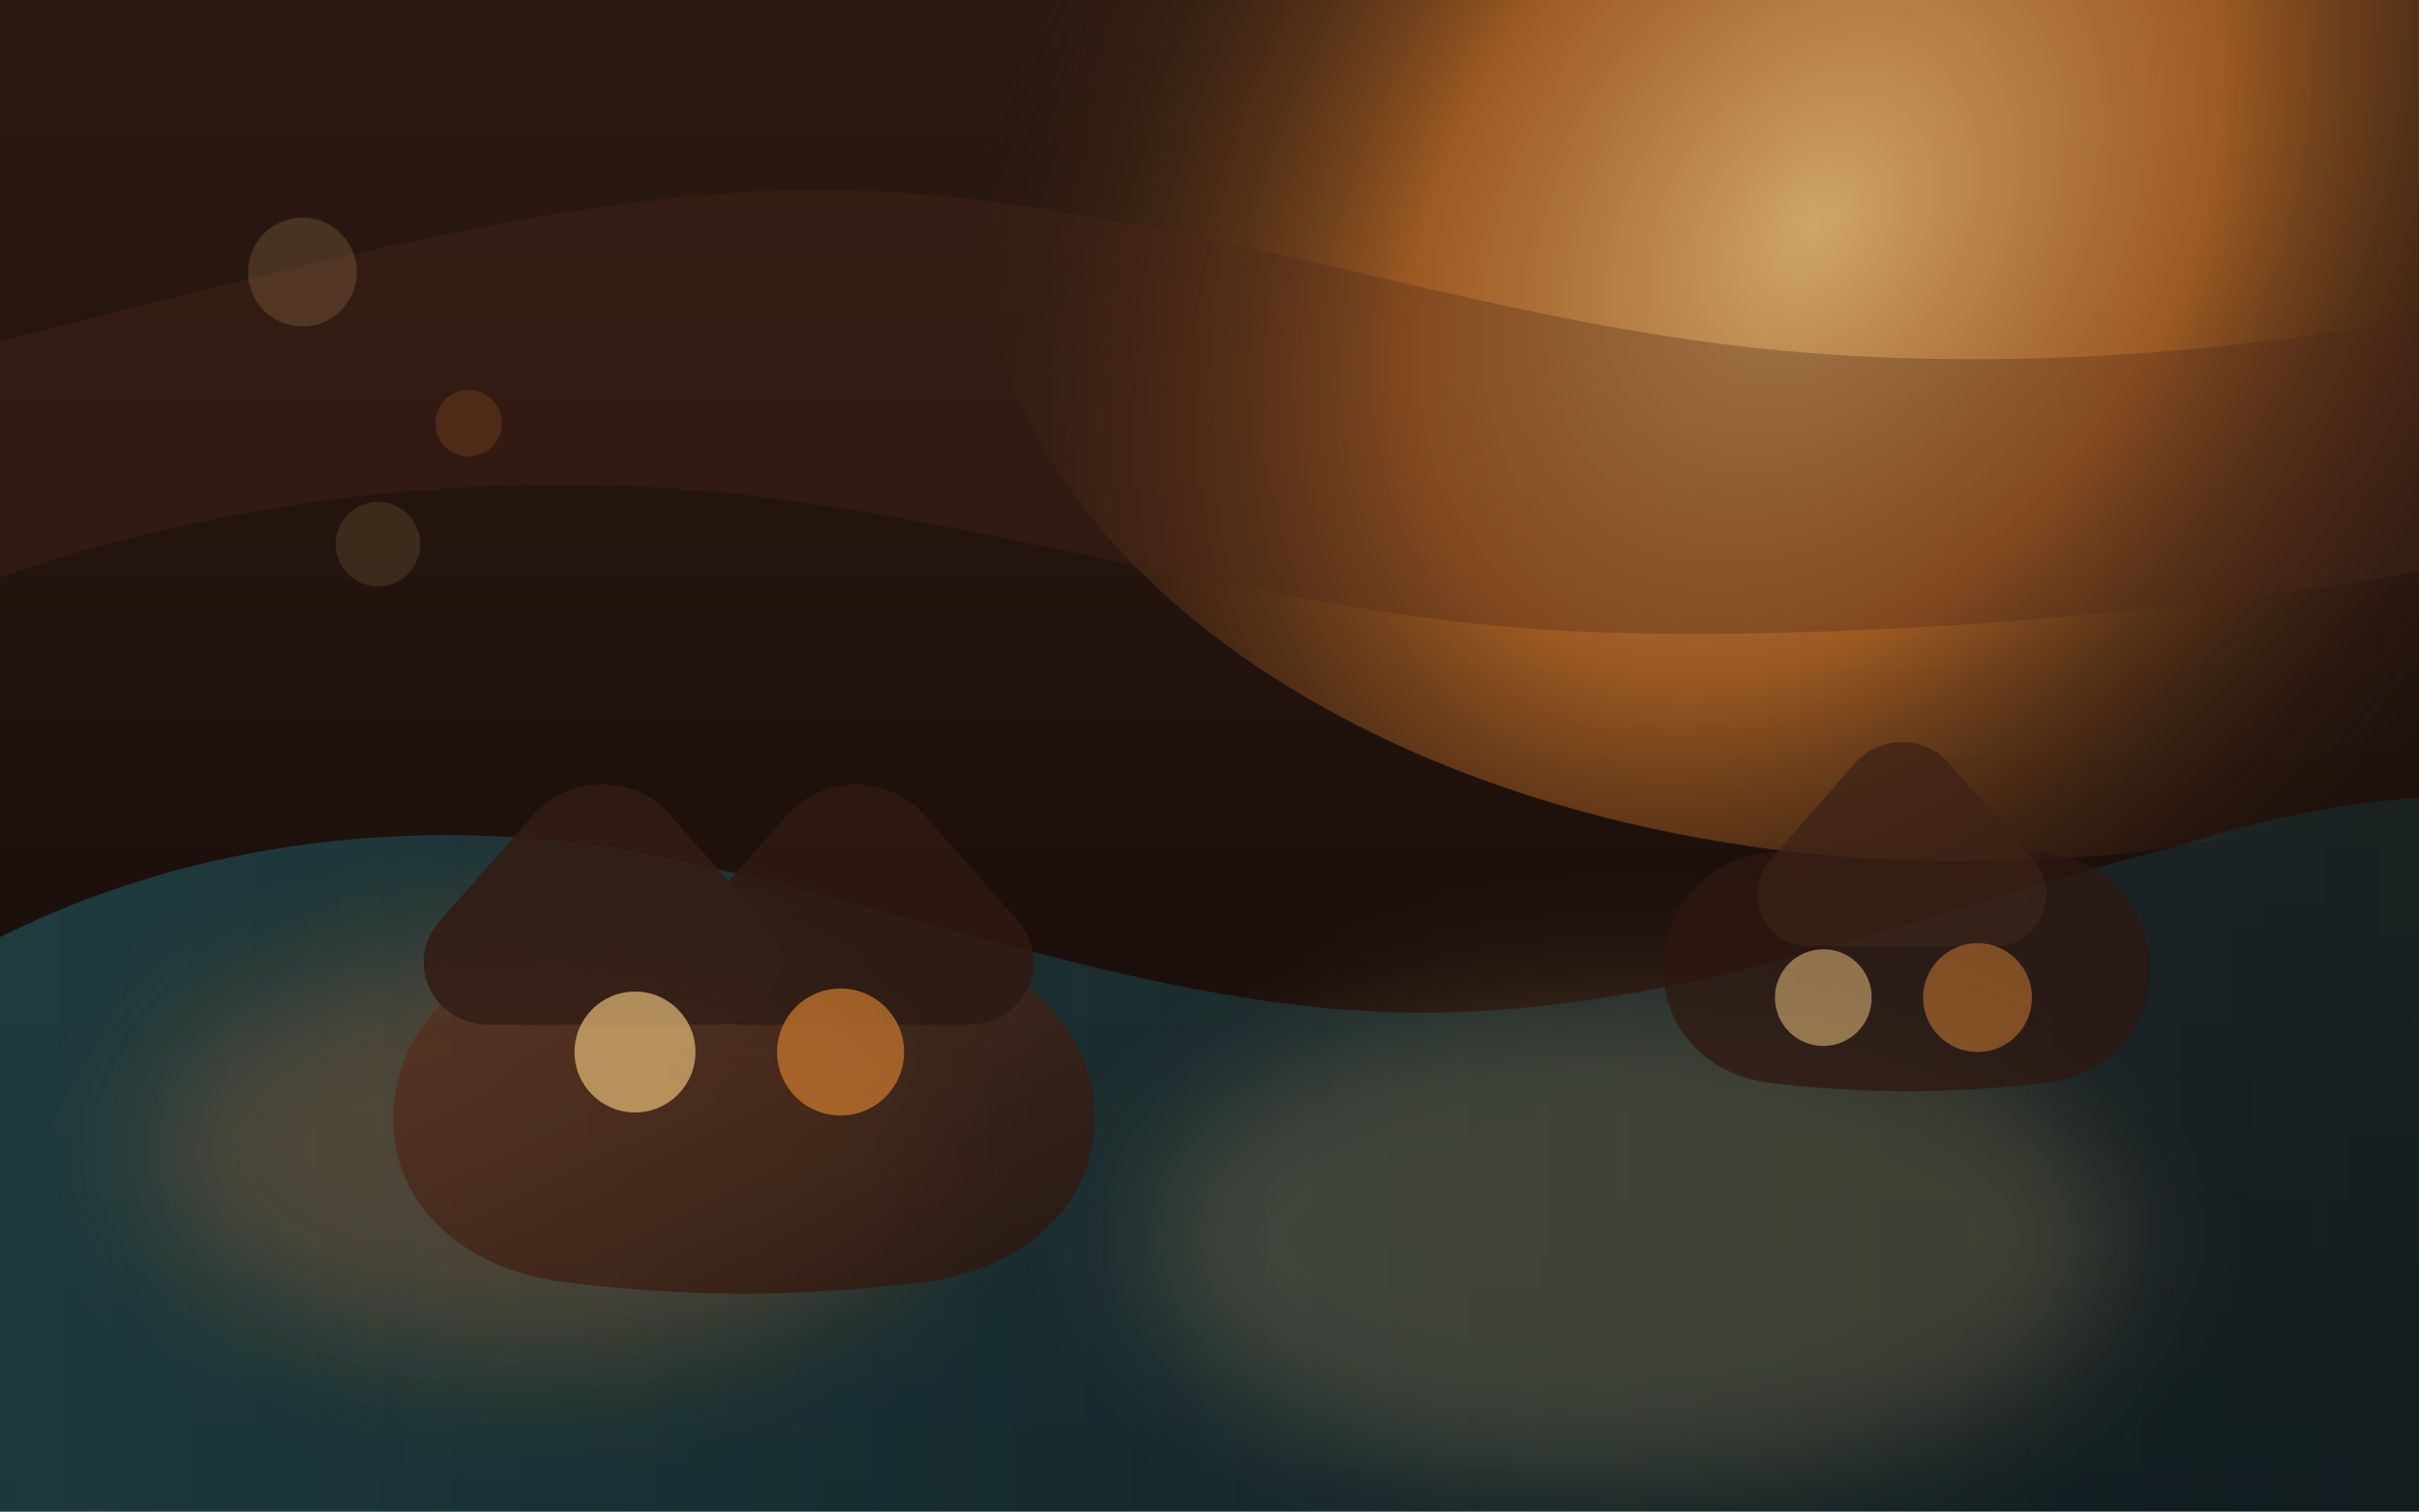
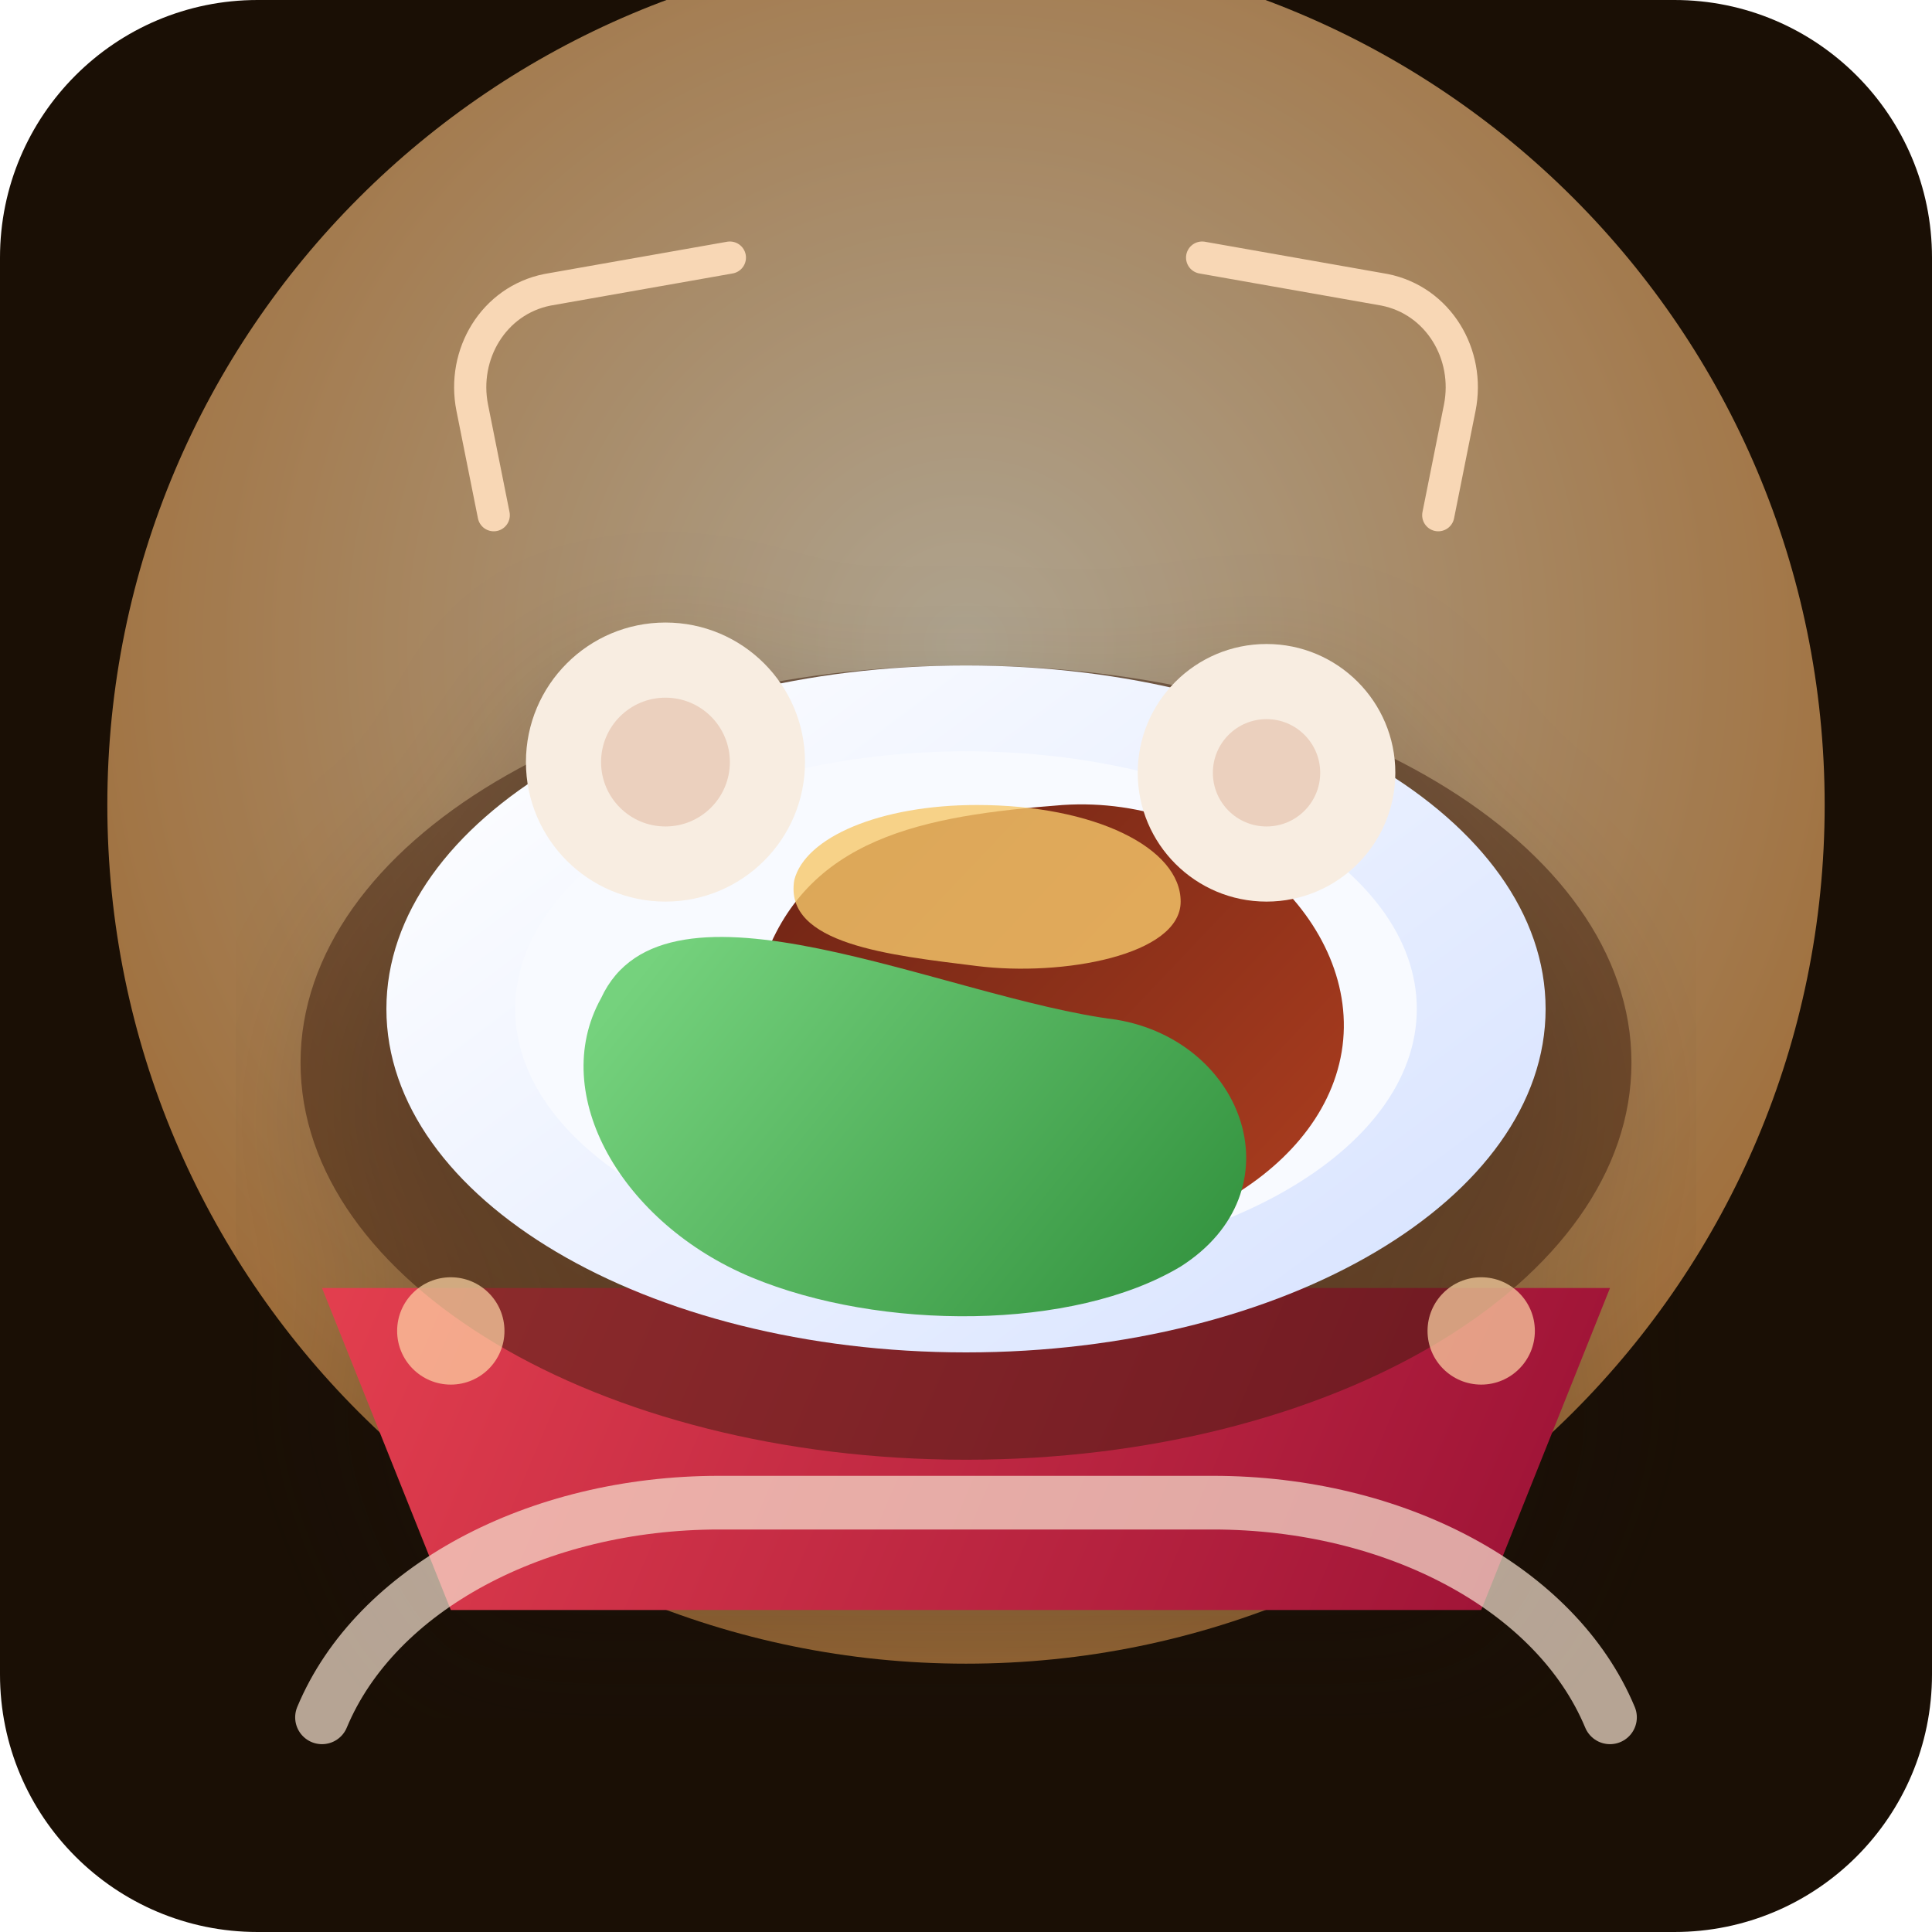
- <svg xmlns="http://www.w3.org/2000/svg" width="1600" height="1000" viewBox="0 0 1600 1000" fill="none">
+ <svg xmlns="http://www.w3.org/2000/svg" width="360" height="360" viewBox="0 0 360 360" fill="none">
  <defs>
-     <linearGradient id="bgGradient" x1="0" y1="0" x2="0" y2="1">
-       <stop offset="0%" stop-color="#2C1A11" />
-       <stop offset="100%" stop-color="#120908" />
+     <radialGradient id="diningGlow" cx="0" cy="0" r="1" gradientUnits="userSpaceOnUse" gradientTransform="translate(180 120) scale(220)">
+       <stop offset="0" stop-color="#FFF4D9" />
+       <stop offset="1" stop-color="#E3923E" />
+     </radialGradient>
+     <linearGradient id="tablecloth" x1="72" y1="220" x2="288" y2="312" gradientUnits="userSpaceOnUse">
+       <stop stop-color="#E23E4E" />
+       <stop offset="1" stop-color="#9C1236" />
    </linearGradient>
-     <radialGradient id="sunset" cx="0" cy="0" r="1" gradientUnits="userSpaceOnUse" gradientTransform="translate(1200 150) rotate(125) scale(720 520)">
-       <stop stop-color="#F4C47C" stop-opacity="0.82" />
-       <stop offset="0.45" stop-color="#D47A2C" stop-opacity="0.68" />
-       <stop offset="1" stop-color="#2C1A11" stop-opacity="0" />
-     </radialGradient>
-     <linearGradient id="wave" x1="0" y1="0" x2="1" y2="0">
-       <stop stop-color="#204E55" stop-opacity="0.7" />
-       <stop offset="1" stop-color="#133840" stop-opacity="0.4" />
+     <linearGradient id="plate" x1="120" y1="100" x2="240" y2="260" gradientUnits="userSpaceOnUse">
+       <stop stop-color="#FFFFFF" />
+       <stop offset="1" stop-color="#D9E4FF" />
    </linearGradient>
-     <linearGradient id="tableGlow" x1="0" y1="0" x2="1" y2="1">
-       <stop stop-color="#5E2F1C" stop-opacity="0.8" />
-       <stop offset="1" stop-color="#28140C" stop-opacity="0.95" />
+     <linearGradient id="steak" x1="152" y1="152" x2="232" y2="228" gradientUnits="userSpaceOnUse">
+       <stop stop-color="#712515" />
+       <stop offset="1" stop-color="#A63B1E" />
    </linearGradient>
-     <filter id="softBlur" x="-20%" y="-20%" width="140%" height="140%" filterUnits="objectBoundingBox">
-       <feGaussianBlur stdDeviation="40" result="blur" />
+     <linearGradient id="veggies" x1="120" y1="180" x2="220" y2="260" gradientUnits="userSpaceOnUse">
+       <stop stop-color="#75D27D" />
+       <stop offset="1" stop-color="#2F8F3B" />
+     </linearGradient>
+     <filter id="softShadow" x="44" y="48" width="272" height="272" filterUnits="userSpaceOnUse" color-interpolation-filters="sRGB">
+       <feOffset dy="12" />
+       <feGaussianBlur stdDeviation="14" />
+       <feColorMatrix type="matrix" values="0 0 0 0 0.1 0 0 0 0 0.07 0 0 0 0 0.05 0 0 0 0.25 0" />
+       <feBlend in="SourceGraphic" result="shape" />
    </filter>
  </defs>
-   <rect width="1600" height="1000" fill="url(#bgGradient)" />
-   <ellipse cx="1300" cy="150" rx="650" ry="420" fill="url(#sunset)" />
-   <path d="M0 620C120 560 260 540 400 560C580 590 760 670 940 670C1120 670 1280 600 1440 560C1500 540 1560 530 1600 528V1000H0V620Z" fill="url(#wave)" />
-   <g filter="url(#softBlur)">
-     <ellipse cx="360" cy="760" rx="260" ry="140" fill="#D47A2C" fill-opacity="0.26" />
-     <ellipse cx="1080" cy="820" rx="320" ry="160" fill="#F4C47C" fill-opacity="0.18" />
+   <rect width="360" height="360" rx="48" fill="#1A0F05" />
+   <circle cx="180" cy="150" r="160" fill="url(#diningGlow)" opacity="0.65" />
+   <g filter="url(#softShadow)">
+     <path d="M60 240H300L276 300H84L60 240Z" fill="url(#tablecloth)" />
+     <ellipse cx="180" cy="198" rx="124" ry="74" fill="#3B1B0C" opacity="0.5" />
+     <ellipse cx="180" cy="188" rx="108" ry="64" fill="url(#plate)" />
+     <ellipse cx="180" cy="188" rx="84" ry="48" fill="#F8FAFF" />
+     <path d="M142 180C134 204 154 228 184 232C214 236 246 220 250 196C254 172 228 148 198 150C172 152 150 156 142 180Z" fill="url(#steak)" />
+     <path d="M112 186C102 204 116 228 140 238C164 248 200 248 220 236C242 222 232 194 208 190C176 186 124 160 112 186Z" fill="url(#veggies)" />
+     <path d="M148 164C150 156 164 150 182 150C204 150 220 158 220 168C220 178 198 182 182 180C166 178 146 176 148 164Z" fill="#F6C86A" opacity="0.8" />
+     <circle cx="124" cy="142" r="26" fill="#F8EDE1" />
+     <circle cx="236" cy="144" r="24" fill="#F8EDE1" />
+     <circle cx="124" cy="142" r="12" fill="#EBD0BE" />
+     <circle cx="236" cy="144" r="10" fill="#EBD0BE" />
  </g>
-   <g opacity="0.85">
-     <path d="M260 740C260 678 314 628 382 628H602C670 628 724 678 724 740C724 798 676 840 612 848C568 854 516 856 492 856C468 856 416 854 372 848C308 840 260 798 260 740Z" fill="url(#tableGlow)" />
-     <path d="M520 540C544 512 588 512 612 540L672 608C698 636 678 678 640 678H492C454 678 434 636 460 608L520 540Z" fill="#2F1911" />
-     <path d="M352 540C376 512 420 512 444 540L504 608C530 636 510 678 472 678H324C286 678 266 636 292 608L352 540Z" fill="#331B12" />
-     <circle cx="420" cy="696" r="40" fill="#F4C47C" fill-opacity="0.75" />
-     <circle cx="556" cy="696" r="42" fill="#D47A2C" fill-opacity="0.8" />
-   </g>
-   <g opacity="0.75">
-     <path d="M1100 640C1100 598 1134 564 1176 564H1346C1388 564 1422 598 1422 640C1422 680 1396 710 1356 716C1328 720 1288 722 1262 722C1236 722 1196 720 1168 716C1128 710 1100 680 1100 640Z" fill="#2E1710" />
-     <path d="M1226 506C1242 486 1274 486 1290 506L1346 570C1364 592 1348 626 1320 626H1196C1168 626 1152 592 1170 570L1226 506Z" fill="#3D2116" />
-     <circle cx="1206" cy="660" r="32" fill="#F4C47C" fill-opacity="0.68" />
-     <circle cx="1308" cy="660" r="36" fill="#D47A2C" fill-opacity="0.7" />
-   </g>
-   <g opacity="0.32">
-     <path d="M0 382C150 330 320 310 480 326C650 344 820 398 990 414C1130 428 1400 414 1600 378V210C1440 240 1260 248 1100 222C940 198 740 130 560 126C400 122 220 170 0 226V382Z" fill="#4C2618" />
-   </g>
-   <g opacity="0.4">
-     <circle cx="200" cy="180" r="36" fill="#F4C47C" fill-opacity="0.4" />
-     <circle cx="310" cy="280" r="22" fill="#D47A2C" fill-opacity="0.45" />
-     <circle cx="250" cy="360" r="28" fill="#F4C47C" fill-opacity="0.3" />
+   <path d="M92 96L88 76C86 66 92 56 102 54L136 48" stroke="#F8D7B5" stroke-width="6" stroke-linecap="round" />
+   <path d="M268 96L272 76C274 66 268 56 258 54L224 48" stroke="#F8D7B5" stroke-width="6" stroke-linecap="round" />
+   <g opacity="0.7">
+     <path d="M60 320C70 296 100 280 134 280H226C260 280 290 296 300 320" stroke="#F8E4D2" stroke-width="10" stroke-linecap="round" />
+     <circle cx="84" cy="248" r="10" fill="#FFD7A6" />
+     <circle cx="276" cy="248" r="10" fill="#FFD7A6" />
  </g>
</svg>
